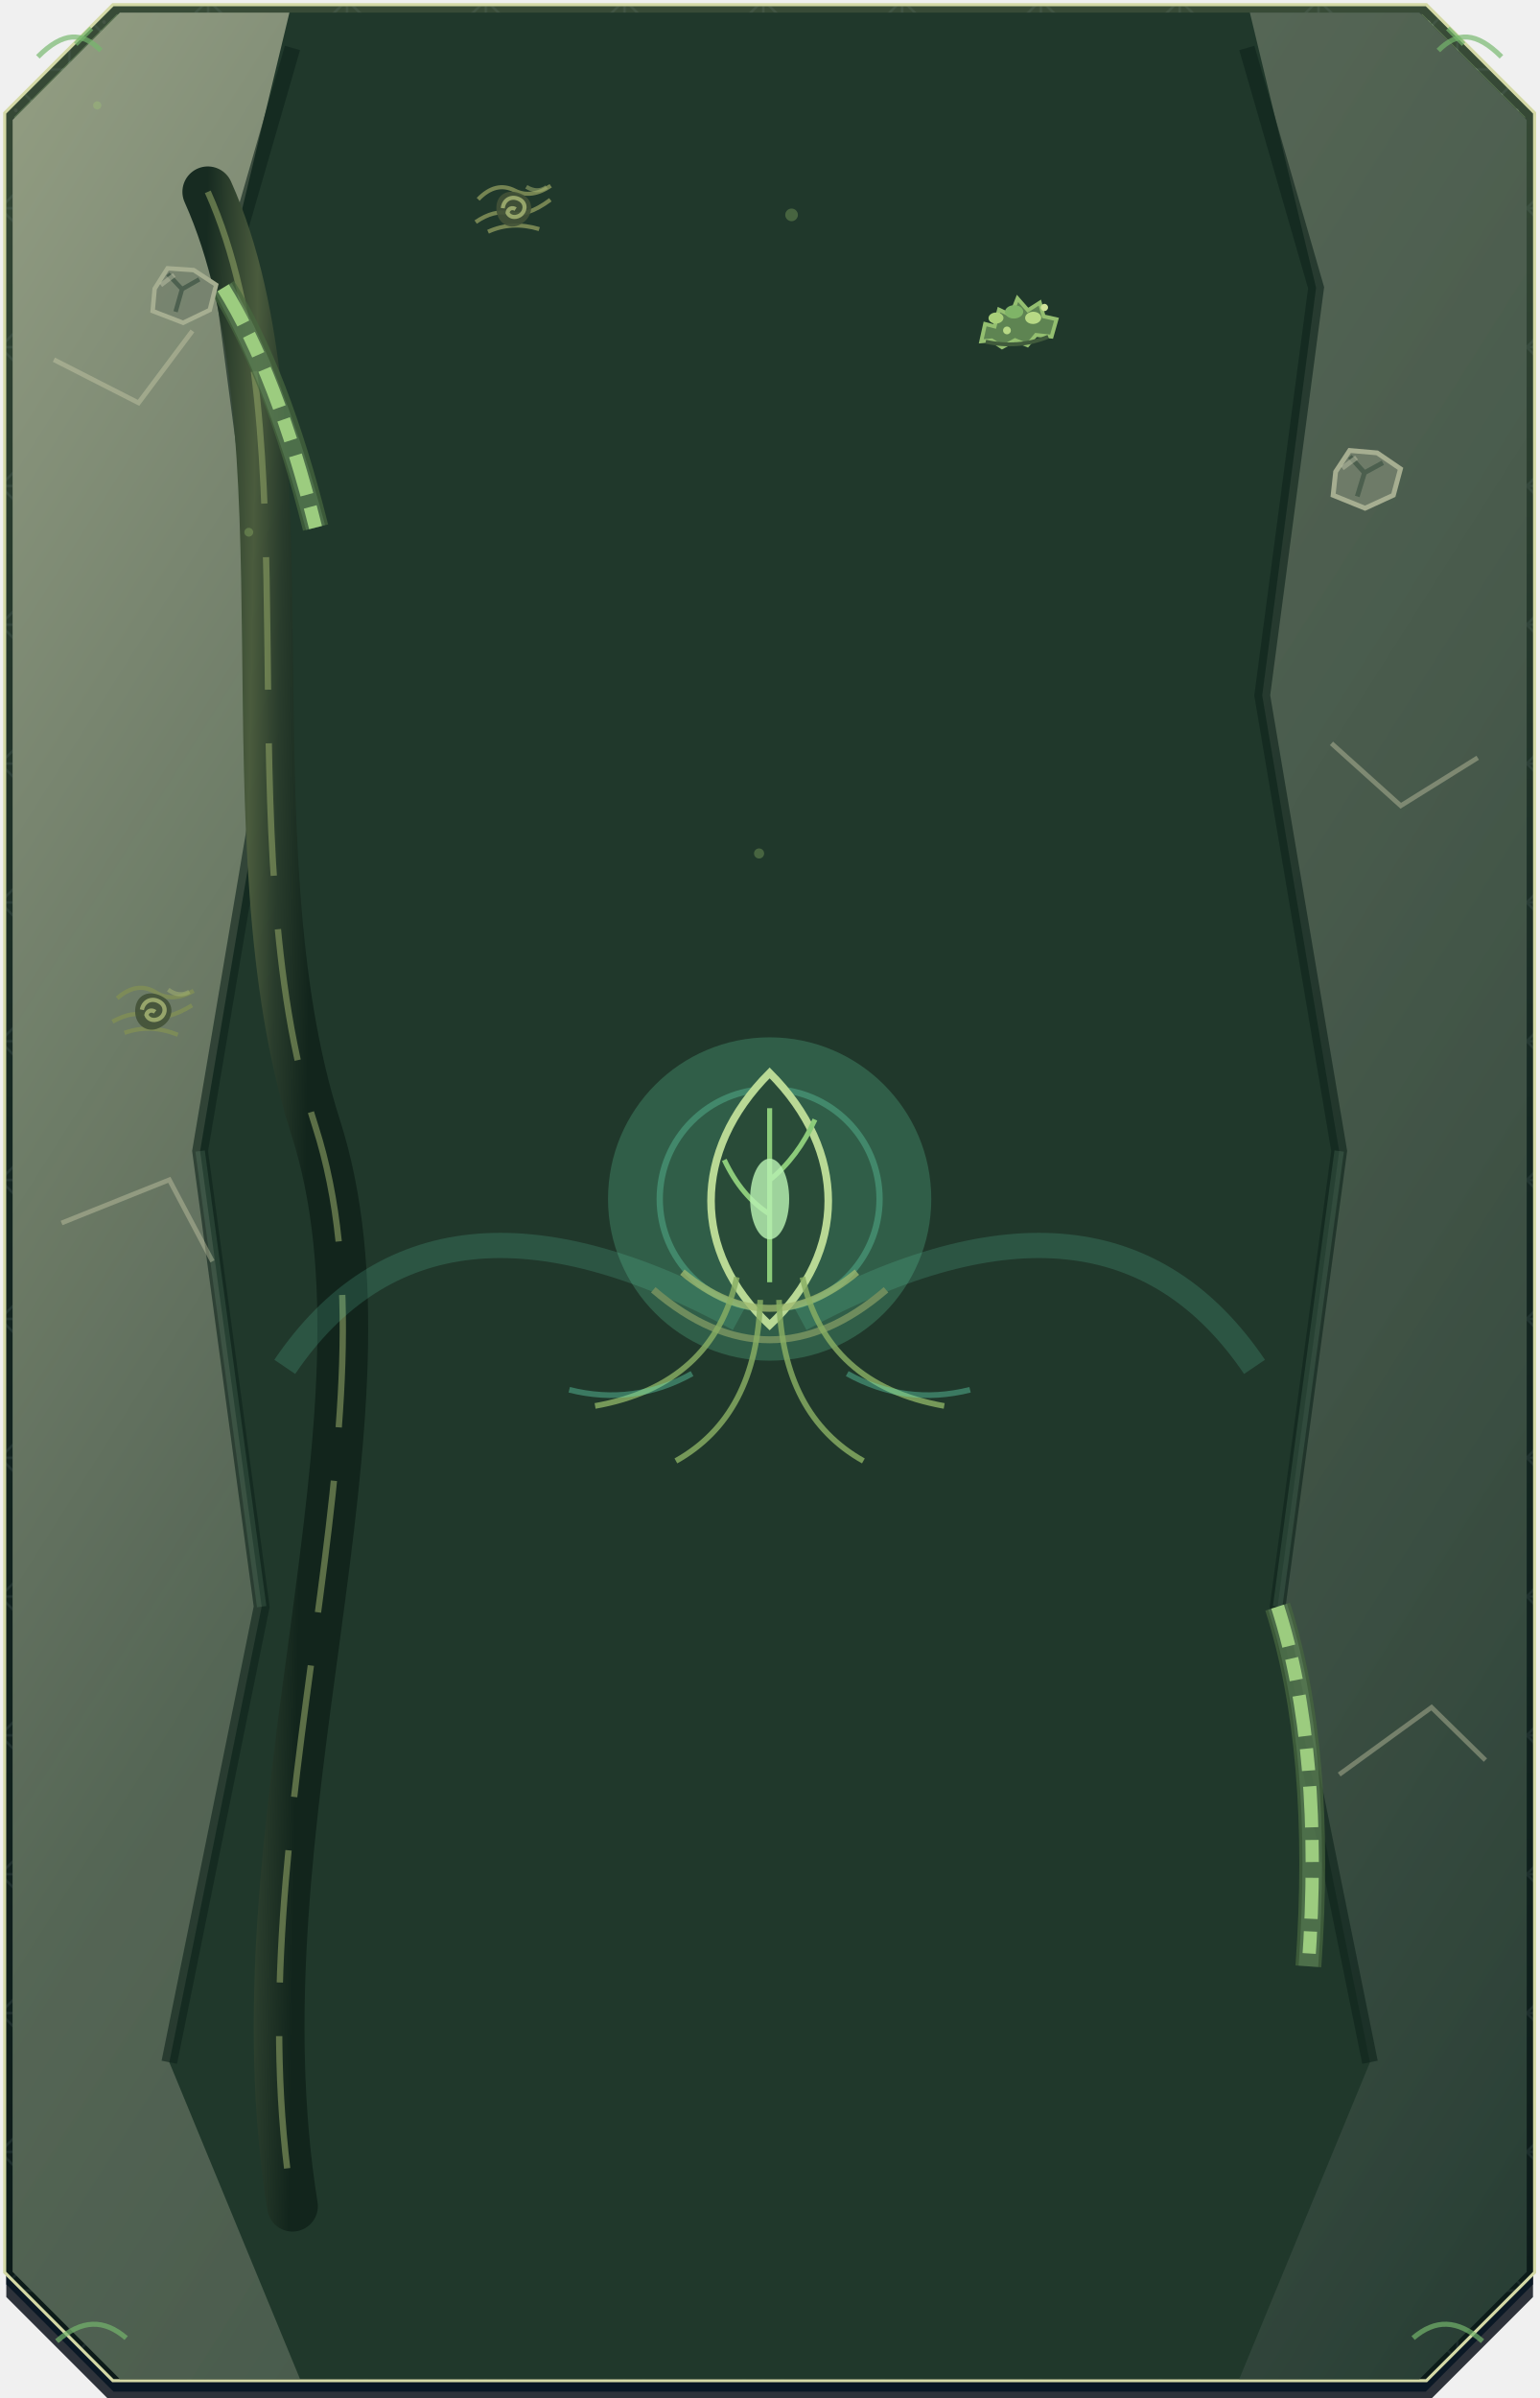
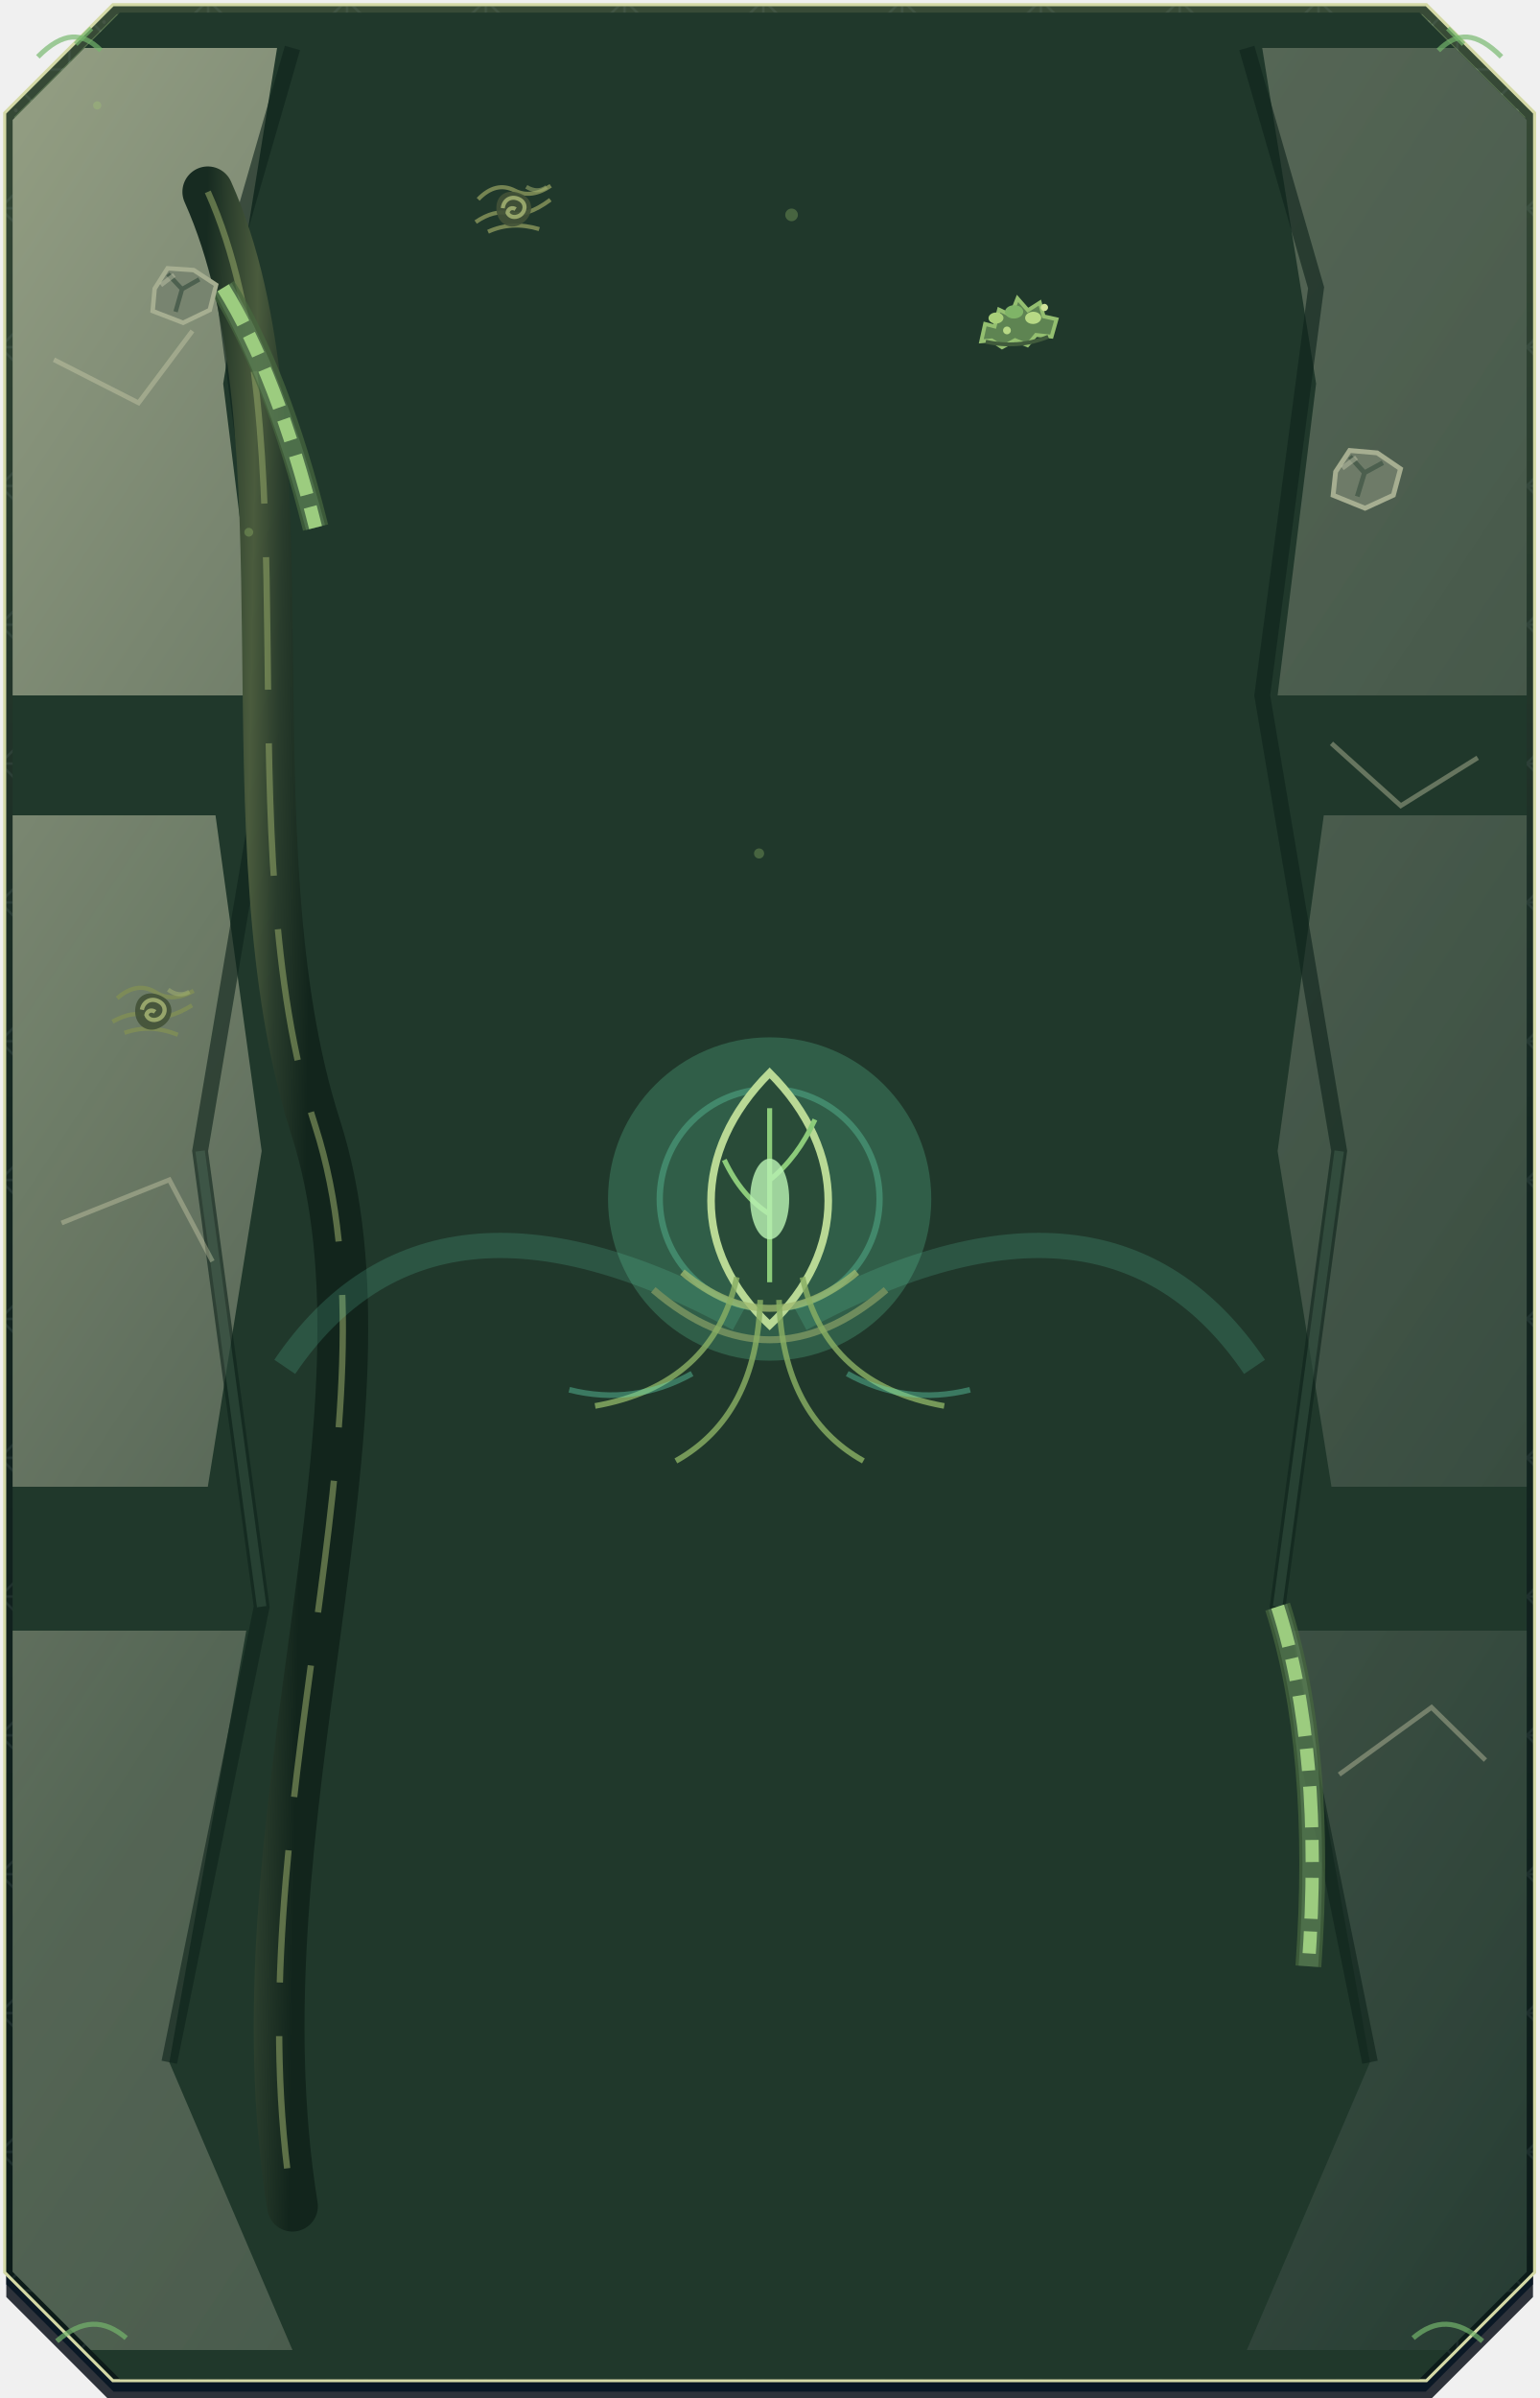
<svg xmlns="http://www.w3.org/2000/svg" width="976" height="1520" viewBox="0 0 488 760" role="img" aria-label="M7 panel normal" data-style="m11-enchanted-forest@0.1.0" data-geometry-shape="chamfered-angular" data-corner-radius="2" data-end-cap-depth="34">
  <defs>
    <linearGradient id="m11-panel-488x760-normal-plate" x1="0" y1="0" x2="0" y2="1">
      <stop offset="0" stop-color="#5C7650" />
      <stop offset=".48" stop-color="#20382B" />
      <stop offset="1" stop-color="#13251E" />
    </linearGradient>
    <linearGradient id="m11-panel-488x760-normal-primary" x1="0" y1="0" x2="0" y2="1">
      <stop offset="0" stop-color="#F1E8C8" />
      <stop offset=".45" stop-color="#66D9B2" />
      <stop offset="1" stop-color="#2A856F" />
    </linearGradient>
    <linearGradient id="m11-panel-488x760-normal-energy" x1="0" y1="0" x2="1" y2="0">
      <stop offset="0" stop-color="#B8E0A5" stop-opacity="0" />
      <stop offset=".5" stop-color="#B8E0A5" stop-opacity=".86" />
      <stop offset="1" stop-color="#B8E0A5" stop-opacity="0" />
    </linearGradient>
    <pattern id="m11-panel-488x760-normal-grain" width="28" height="28" patternUnits="userSpaceOnUse">
      <circle cx="5" cy="7" r=".6" fill="#FFFFFF" fill-opacity=".12" />
      <circle cx="20" cy="15" r=".45" fill="#061321" fill-opacity=".2" />
    </pattern>
    <pattern id="m11-panel-488x760-normal-plate-pattern" width="44" height="44" patternUnits="userSpaceOnUse">
      <path d="M0 22H44M22 0V44M0 22L22 0 44 22 22 44Z" fill="none" stroke="#D8FBFF" stroke-opacity=".12" stroke-width=".8" />
    </pattern>
    <mask id="m11-panel-488x760-normal-mask">
      <path d="M36 2H452L486 36V720L452 754H36L2 720V36Z" fill="white" />
    </mask>
  </defs>
  <g opacity="1">
    <g id="m11-panel-488x760-normal-outer-shadow" data-layer="outer-shadow" transform="translate(0 8)">
      <path d="M36 2H452L486 36V720L452 754H36L2 720V36Z" fill="#020812" opacity=".82" />
    </g>
    <g id="m11-panel-488x760-normal-connected-depth" data-layer="connected-depth" transform="translate(0 4)">
      <path d="M36 2H452L486 36V720L452 754H36L2 720V36Z" fill="#071522" opacity=".9" />
    </g>
    <g id="m11-panel-488x760-normal-outer-frame" data-layer="outer-frame">
      <path d="M36 2H452L486 36V720L452 754H36L2 720V36Z" fill="#071421" stroke="#D4D9A6" stroke-width="2" stroke-linejoin="miter" />
    </g>
    <g id="m11-panel-488x760-normal-inner-plate-fill" data-layer="inner-plate-fill">
      <path d="M36 2H452L486 36V720L452 754H36L2 720V36Z" fill="url(#m11-panel-488x760-normal-plate)" />
    </g>
    <g id="m11-panel-488x760-normal-surface-grain" data-layer="surface-grain" data-material-source="m8-ice-grain" mask="url(#m11-panel-488x760-normal-mask)">
      <rect width="488" height="760" fill="url(#m11-panel-488x760-normal-grain)" />
    </g>
    <g id="m11-panel-488x760-normal-surface-pattern" data-layer="surface-pattern" data-material-source="m8-crystal-facet-pattern" mask="url(#m11-panel-488x760-normal-mask)">
      <rect width="488" height="760" fill="url(#m11-panel-488x760-normal-plate-pattern)" />
    </g>
    <g id="m11-panel-488x760-normal-side-bevel-shade" data-layer="side-bevel-shade" mask="url(#m11-panel-488x760-normal-mask)">
      <path d="M36 2H452L486 36V720L452 754H36L2 720V36Z" fill="none" stroke="#020812" stroke-opacity=".38" stroke-width="5" />
    </g>
    <g id="m11-panel-488x760-normal-top-bevel-highlight" data-layer="top-bevel-highlight" mask="url(#m11-panel-488x760-normal-mask)">
      <path d="M44 8H444" stroke="#FFFFFF" stroke-opacity=".55" stroke-width="3" stroke-linecap="square" />
    </g>
    <g id="m11-panel-488x760-normal-cold-edge-accent" data-layer="cold-edge-accent" data-material-source="m8-cold-edge-accent" mask="url(#m11-panel-488x760-normal-mask)">
      <rect x="34" y="6" width="420" height="8" fill="url(#m11-panel-488x760-normal-energy)" />
    </g>
    <g id="m11-panel-488x760-normal-ornament-decal" data-layer="ornament-decal" data-material-source="m7-ornament-marks" mask="url(#m11-panel-488x760-normal-mask)">
      <path d="M42 747h16M430 747h16" stroke="#E6FCFF" stroke-opacity=".5" stroke-width="2" />
    </g>
    <g id="m8-panel-crystal-focal" data-layer="crystal-focal" data-slot="editable-crystal-focal" aria-label="editable crystal focal">
      <path d="M244 365l12 15-12 15-12-15Z" fill="#A9F7FF" fill-opacity=".42" stroke="#E8FEFF" stroke-width="1.5" />
      <path d="M244 365v30M232 380h24" stroke="#D7FBFF" stroke-opacity=".8" />
      <path d="M244 370l7 10-7 10-7-10Z" fill="#FFFFFF" fill-opacity=".5" />
    </g>
    <g id="m11-panel-material-stack" data-layer="forest-material-stack" data-material-families="weathered-stone,dark-wood,moss-lichen">
      <path d="M38 4H450L484 38V720L450 754H38L4 720V38Z" fill="#20382B" />
    </g>
    <g id="m11-panel-integrated-material-regions" data-layer="forest-integrated-material-regions" data-integration="construction-profile-connected" data-variation-seed="51731" data-density-class="panel" data-cluster-budget="5" data-speckle-budget="4" data-ornament-budget="4" data-profile-stages="4" data-state-contract="stable-living-presence" data-state="normal">
      <defs>
        <linearGradient id="m11-panel-stone-construction-depth" x2="1" y2="1">
          <stop stop-color="#BAC0A1" stop-opacity=".76" />
          <stop offset=".42" stop-color="#697765" stop-opacity=".72" />
          <stop offset="1" stop-color="#263C33" stop-opacity=".92" />
        </linearGradient>
        <linearGradient id="m11-panel-wood-construction-depth" x2=".8" y2=".2">
          <stop stop-color="#172B21" />
          <stop offset=".45" stop-color="#4A5B3D" />
          <stop offset=".7" stop-color="#293C2C" />
          <stop offset="1" stop-color="#12251C" />
        </linearGradient>
      </defs>
      <clipPath id="m11-panel-construction-clip">
        <path d="M38 4H450L484 38V720L450 754H38L4 720V38Z" />
      </clipPath>
      <g clip-path="url(#m11-panel-construction-clip)">
        <g data-layer="forest-stone-surface-region" data-material-family="stone" data-construction-profile="structural-plate,fracture-field,contact-occlusion,light-facing-bevel">
-           <path d="M0 0H92.72L70.76 91.2 87.84 220.4 63.44 364.8 82.96 509.2 53.68 653.6 97.6 760H0ZM488 0H395.28L417.24 91.2 400.16 220.4 424.56 364.8 405.04 509.2 434.32 653.6 390.4 760H488Z" fill="url(#m11-panel-stone-construction-depth)" />
+           <path d="M0 15.2H87.84L70.76 121.6 82.96 220.4H0ZM0 258.4H68.32L82.96 364.8 65.88 471.2H0ZM0 516.8H78.08L53.68 653.6 92.72 744.8H0ZM488 15.2H400.16L417.24 121.6 405.04 220.4H488ZM488 258.4H419.68L405.04 364.8 422.12 471.2H488ZM488 516.8H409.92L434.32 653.6 395.28 744.8H488Z" fill="url(#m11-panel-stone-construction-depth)" />
          <path data-layer="forest-stone-contact-occlusion" d="M92.72 15.2L70.76 91.2 87.84 220.4 63.44 364.8 82.96 509.2 53.68 653.6M395.28 15.2L417.24 91.2 400.16 220.4 424.56 364.8 405.04 509.2 434.32 653.6" fill="none" stroke="#10241C" stroke-width="5" stroke-opacity=".62" />
          <path data-layer="forest-stone-fracture-field" d="M17.08 114l26.84 13.68 17.08-22.8M19.52 387.6l34.16-13.68 13.664 25.84M422.12 235.6l21.96 19.76 24.4-15.2M424.56 562.4l29.28-21.28 17.08 16.72" fill="none" stroke="#D0D1AE" stroke-width="1.5" stroke-opacity="0.40" />
          <path data-layer="forest-stone-light-facing-bevel" d="M0 0H92.72M395.28 0H488" stroke="#D9D9B2" stroke-width="2.2" stroke-opacity="0.38" />
        </g>
        <g data-layer="forest-wood-surface-region" data-material-family="wood" data-growth-vector="vertical-canopy" data-construction-profile="growth-vector-body,tapered-relief,anchored-knot,masked-termination">
          <path data-layer="forest-wood-growth-body" d="M65.88 60.8C100.04 136.8 70.76 266 100.04 357.2S73.2 577.6 92.72 699.2MM422.12 60.8C387.96 136.8 417.24 266 387.96 357.2S414.8 577.6 395.28 699.2" fill="none" stroke="url(#m11-panel-wood-construction-depth)" stroke-width="16.1" stroke-linecap="round" />
          <path data-layer="forest-wood-relief-bands" d="M65.88 60.8C100.04 136.8 70.76 266 100.04 357.2S73.2 577.6 92.72 699.2MM422.12 60.8C387.96 136.8 417.24 266 387.96 357.2S414.8 577.6 395.28 699.2" fill="none" stroke="#8A9C61" stroke-width="2" stroke-opacity="0.62" stroke-dasharray="42 17" />
        </g>
        <g data-layer="forest-moss-surface-region" data-material-family="moss" data-substrate="stone-wood-damp-seam" data-construction-profile="anchored-substrate,irregular-transition,receiver-tint">
          <path data-layer="forest-moss-substrate" d="M70.76 91.2Q87.84 118.579 100.04 167.2M405.04 509.2Q419.68 554.8 414.8 623.2" fill="none" stroke="#47673F" stroke-width="8.2" stroke-opacity=".72" />
          <path data-layer="forest-moss-coverage-transition" d="M70.76 91.2Q87.84 118.579 100.04 167.2M405.04 509.2Q419.68 554.8 414.8 623.2" fill="none" stroke="#98C676" stroke-width="4.2" stroke-dasharray="13 4 7 5" />
        </g>
        <g data-layer="forest-living-light-surface-response" data-material-family="living-light" data-light-response="focal-to-stone-wood-moss-receivers" data-receiver-opacity="0.18">
          <path data-layer="forest-wood-light-receiver" d="M234.24 418Q136.64 364.8 90.28 433.2M253.76 418Q351.36 364.8 397.72 433.2" fill="none" stroke="#66D9B2" stroke-width="8.0" stroke-opacity="0.18" />
          <path data-layer="forest-moss-light-receiver" d="M70.76 91.2Q87.84 121.6 100.04 167.2M405.04 509.2Q419.68 554.8 414.8 623.2" fill="none" stroke="#B8F0B2" stroke-width="6.2" stroke-opacity="0.14" />
          <path data-layer="forest-stone-light-receiver" d="M63.44 364.8L82.96 509.2M424.56 364.8L405.04 509.2" stroke="#A9E7BE" stroke-width="3" stroke-opacity="0.12" />
        </g>
      </g>
    </g>
    <g id="m11-panel-authored-material-clusters" data-layer="forest-authored-material-clusters" data-material-families="stone,wood,moss" data-variation-seed="51731" data-cluster-count="5" data-cluster-scale="component" data-placement="construction-anchor-budgeted">
      <clipPath id="m11-panel-cluster-clip">
        <path d="M38 4H450L484 38V720L450 754H38L4 720V38Z" />
      </clipPath>
      <g clip-path="url(#m11-panel-cluster-clip)">
        <g data-layer="forest-authored-cluster" data-cluster-kind="stone-chip" transform="translate(58.8 93.4) rotate(-3)">
          <g data-layer="forest-stone-chip-cluster" data-material-family="stone" transform="scale(2.012)">
            <path d="M-4.8-1.2l2.2-3.1 4.1.5 3.4 2.5-1.2 3.9-4.3 1.8-4.7-2.1Z" fill="#75816E" fill-opacity=".82" stroke="#A6AE91" stroke-width="0.70" />
            <path d="M-2.6-3.4l2.1 2.5 2.8-1.4M-.5-.9l-1.2 3.5" fill="none" stroke="#495C4C" stroke-width="0.70" stroke-opacity=".9" />
            <path d="M-3.8-1.7l2.2-1.5" stroke="#C0C5A9" stroke-width="0.70" stroke-opacity=".48" />
          </g>
        </g>
        <g data-layer="forest-authored-cluster" data-cluster-kind="wood-knot" transform="translate(162.7 65.0) rotate(-1)">
          <g data-layer="forest-wood-knot-cluster" data-material-family="wood" transform="scale(1.846)">
            <path d="M-6.5 2.8q3.2-2.1 5.8-1.4 2.9.8 7.1-2.2M-6-1.1q3.1-3.1 6.3-1.4 2.8 1.5 6.2-.7M-4.4 4.5q4.1-1.8 8.8-.3" fill="none" stroke="#7F8D57" stroke-width="0.70" stroke-opacity=".9" />
            <path d="M-2.9.7c-.1-2.7 2.2-3.7 4.5-2.5 2 1 1.9 3.5.1 4.8-2.1 1.6-4.5.2-4.6-2.3Z" fill="#435238" fill-opacity=".9" />
            <path d="M-1.8.5c.2-1.6 1.7-2.2 3-1.4 1.1.7.9 2.1-.1 2.7-.9.5-1.8.2-2.1-.5.1-.7.8-1 1.4-.6" fill="none" stroke="#A0AE70" stroke-width="0.70" stroke-opacity=".9" />
            <path d="M2.3-3.1q1.9 1.2 3.5.1" fill="none" stroke="#A0AE70" stroke-width="0.70" stroke-opacity=".55" />
          </g>
        </g>
        <g data-layer="forest-authored-cluster" data-cluster-kind="moss-lichen" transform="translate(322.3 101.8) rotate(-2)">
          <g data-layer="forest-moss-lichen-cluster" data-material-family="moss" transform="scale(1.758)">
            <path d="M-6.5 3.4l.8-3.1 1.7.5.9-3 2.1 1.1 1.3-3 1.8 2.2 2.2-1.3.6 2.5 2.3.6-1 3.1-2.8-.4-1.6 1.8-2.2-1-2.4 1.2-1.8-1.3Z" fill="#668E58" fill-opacity=".88" stroke="#94BF70" stroke-width="0.70" />
            <ellipse cx="-3.7" cy="-.7" rx="1.35" ry="1" fill="#A8CF79" />
            <ellipse cx="-.4" cy="-1.7" rx="1.65" ry="1.2" fill="#7FB467" />
            <ellipse cx="3" cy="-.5" rx="1.45" ry="1.1" fill="#B7D985" />
            <circle cx="5.1" cy="-2.3" r=".65" fill="#D0E39A" />
            <circle cx="-1.8" cy="1.6" r=".7" fill="#B8D986" />
            <path d="M-5.7 3.5q5.8 1.5 11.3-.5" fill="none" stroke="#405B3C" stroke-width="0.70" />
          </g>
        </g>
        <g data-layer="forest-authored-cluster" data-cluster-kind="stone-chip" transform="translate(433.7 151.7) rotate(-2)">
          <g data-layer="forest-stone-chip-cluster" data-material-family="stone" transform="scale(2.121)">
            <path d="M-4.8-1.2l2.2-3.1 4.1.5 3.4 2.5-1.2 3.9-4.3 1.8-4.7-2.1Z" fill="#75816E" fill-opacity=".82" stroke="#A6AE91" stroke-width="0.72" />
            <path d="M-2.6-3.4l2.1 2.5 2.8-1.4M-.5-.9l-1.2 3.5" fill="none" stroke="#495C4C" stroke-width="0.72" stroke-opacity=".9" />
            <path d="M-3.8-1.7l2.2-1.5" stroke="#C0C5A9" stroke-width="0.72" stroke-opacity=".48" />
          </g>
        </g>
        <g data-layer="forest-authored-cluster" data-cluster-kind="wood-knot" transform="translate(48.5 319.3) rotate(4)">
          <g data-layer="forest-wood-knot-cluster" data-material-family="wood" transform="scale(1.922)">
            <path d="M-6.5 2.8q3.2-2.1 5.8-1.4 2.9.8 7.1-2.2M-6-1.1q3.1-3.1 6.3-1.4 2.8 1.5 6.2-.7M-4.4 4.5q4.1-1.8 8.8-.3" fill="none" stroke="#7F8D57" stroke-width="0.70" stroke-opacity=".9" />
            <path d="M-2.9.7c-.1-2.7 2.2-3.7 4.5-2.5 2 1 1.9 3.5.1 4.8-2.1 1.6-4.5.2-4.6-2.3Z" fill="#435238" fill-opacity=".9" />
            <path d="M-1.8.5c.2-1.6 1.7-2.2 3-1.4 1.1.7.9 2.1-.1 2.7-.9.5-1.8.2-2.1-.5.1-.7.8-1 1.4-.6" fill="none" stroke="#A0AE70" stroke-width="0.70" stroke-opacity=".9" />
            <path d="M2.3-3.1q1.9 1.2 3.5.1" fill="none" stroke="#A0AE70" stroke-width="0.70" stroke-opacity=".55" />
          </g>
        </g>
      </g>
    </g>
    <g id="m11-panel-moss-variation" data-layer="forest-variation" data-variation-seed="51731" data-variation-baseline="false" data-speckle-count="4" fill="#A6CC72" fill-opacity=".3">
      <circle cx="250.95" cy="68.10" r="2.0" />
      <circle cx="240.65" cy="270.49" r="1.6" />
      <circle cx="30.82" cy="33.40" r="1.3" />
      <circle cx="78.87" cy="168.68" r="1.4" />
    </g>
    <g id="m11-panel-leaf-vine-ornament" data-layer="forest-ornament" data-ornament="leaf-vine" data-ornament-count="4" fill="none" stroke="#76B86D" stroke-opacity=".68" stroke-width="1.6">
      <path d="M12 18c8-8 14-8 20-2M476 18c-8-8-14-8-20-2" />
      <path d="M24 14l5-5M464 14l-5-5" />
      <path d="M18 742c8-7 15-7 22-1M470 742c-8-7-15-7-22-1" />
    </g>
    <g id="m11-panel-luminous-seed" data-layer="luminous-seed-focal" data-focal="m11-luminous-seed" data-focal-state="normal" data-state-contract="stable-living-presence" data-emitter-opacity="0.24" data-halo-opacity=".40" data-halo-extent-ratio=".12">
      <circle cx="244" cy="380" r="51.24" fill="#65D5A4" fill-opacity="0.24" />
      <circle cx="244" cy="380" r="34.843" fill="none" stroke="#66D9B2" stroke-width="2" stroke-opacity="0.34" />
      <path d="M244 340.033C268.78 364.812 268.78 396.786 244 419.967C219.22 396.786 219.22 364.812 244 340.033Z" fill="#294B38" stroke="#B9D995" stroke-width="2.4" />
      <path d="M244 351.224V406.378M244 374.005q8.921-7.194 14.372-19.184M244 384.796q-8.921-5.595-14.372-17.186" fill="none" stroke="#8CCB7A" stroke-width="1.6" />
      <ellipse cx="244" cy="380" rx="6.195" ry="12.79" fill="#B8F0B2" fill-opacity="0.82" />
    </g>
    <g id="m11-panel-seed-support" data-layer="forest-focal-support" data-focal-depth="woven-root-cradle" fill="none" stroke="#6E8C5D" stroke-width="2.2">
      <path d="M207.107 408.776Q244 440.463 280.893 408.776" />
      <path d="M216.33 403.181Q244 426.116 271.67 403.181" stroke="#A0B96F" stroke-opacity=".75" />
    </g>
    <g id="m11-panel-seed-roots" data-layer="forest-focal-roots" data-focal-depth="seed-support-roots" fill="none" stroke="#89AE63" stroke-opacity=".82" stroke-width="1.8">
      <path d="M233.593 404.78Q226.066 438.926 188.661 445.587M254.407 404.78Q261.934 438.926 299.339 445.587M241.026 411.974Q239.901 448.662 214.281 463.009M246.974 411.974Q248.099 448.662 273.719 463.009" />
      <path data-layer="forest-focal-light-interaction" d="M219.405 435.339Q200.958 445.587 180.462 440.463M268.595 435.339Q287.042 445.587 307.538 440.463" stroke="#66D9B2" stroke-opacity="0.40" />
    </g>
    <g id="m11-enchanted-forest-panel-content" data-layer="content" data-slot="editable-panel-content" data-safe-x="48" data-safe-y="8" data-safe-width="392" data-safe-height="742" />
  </g>
</svg>
